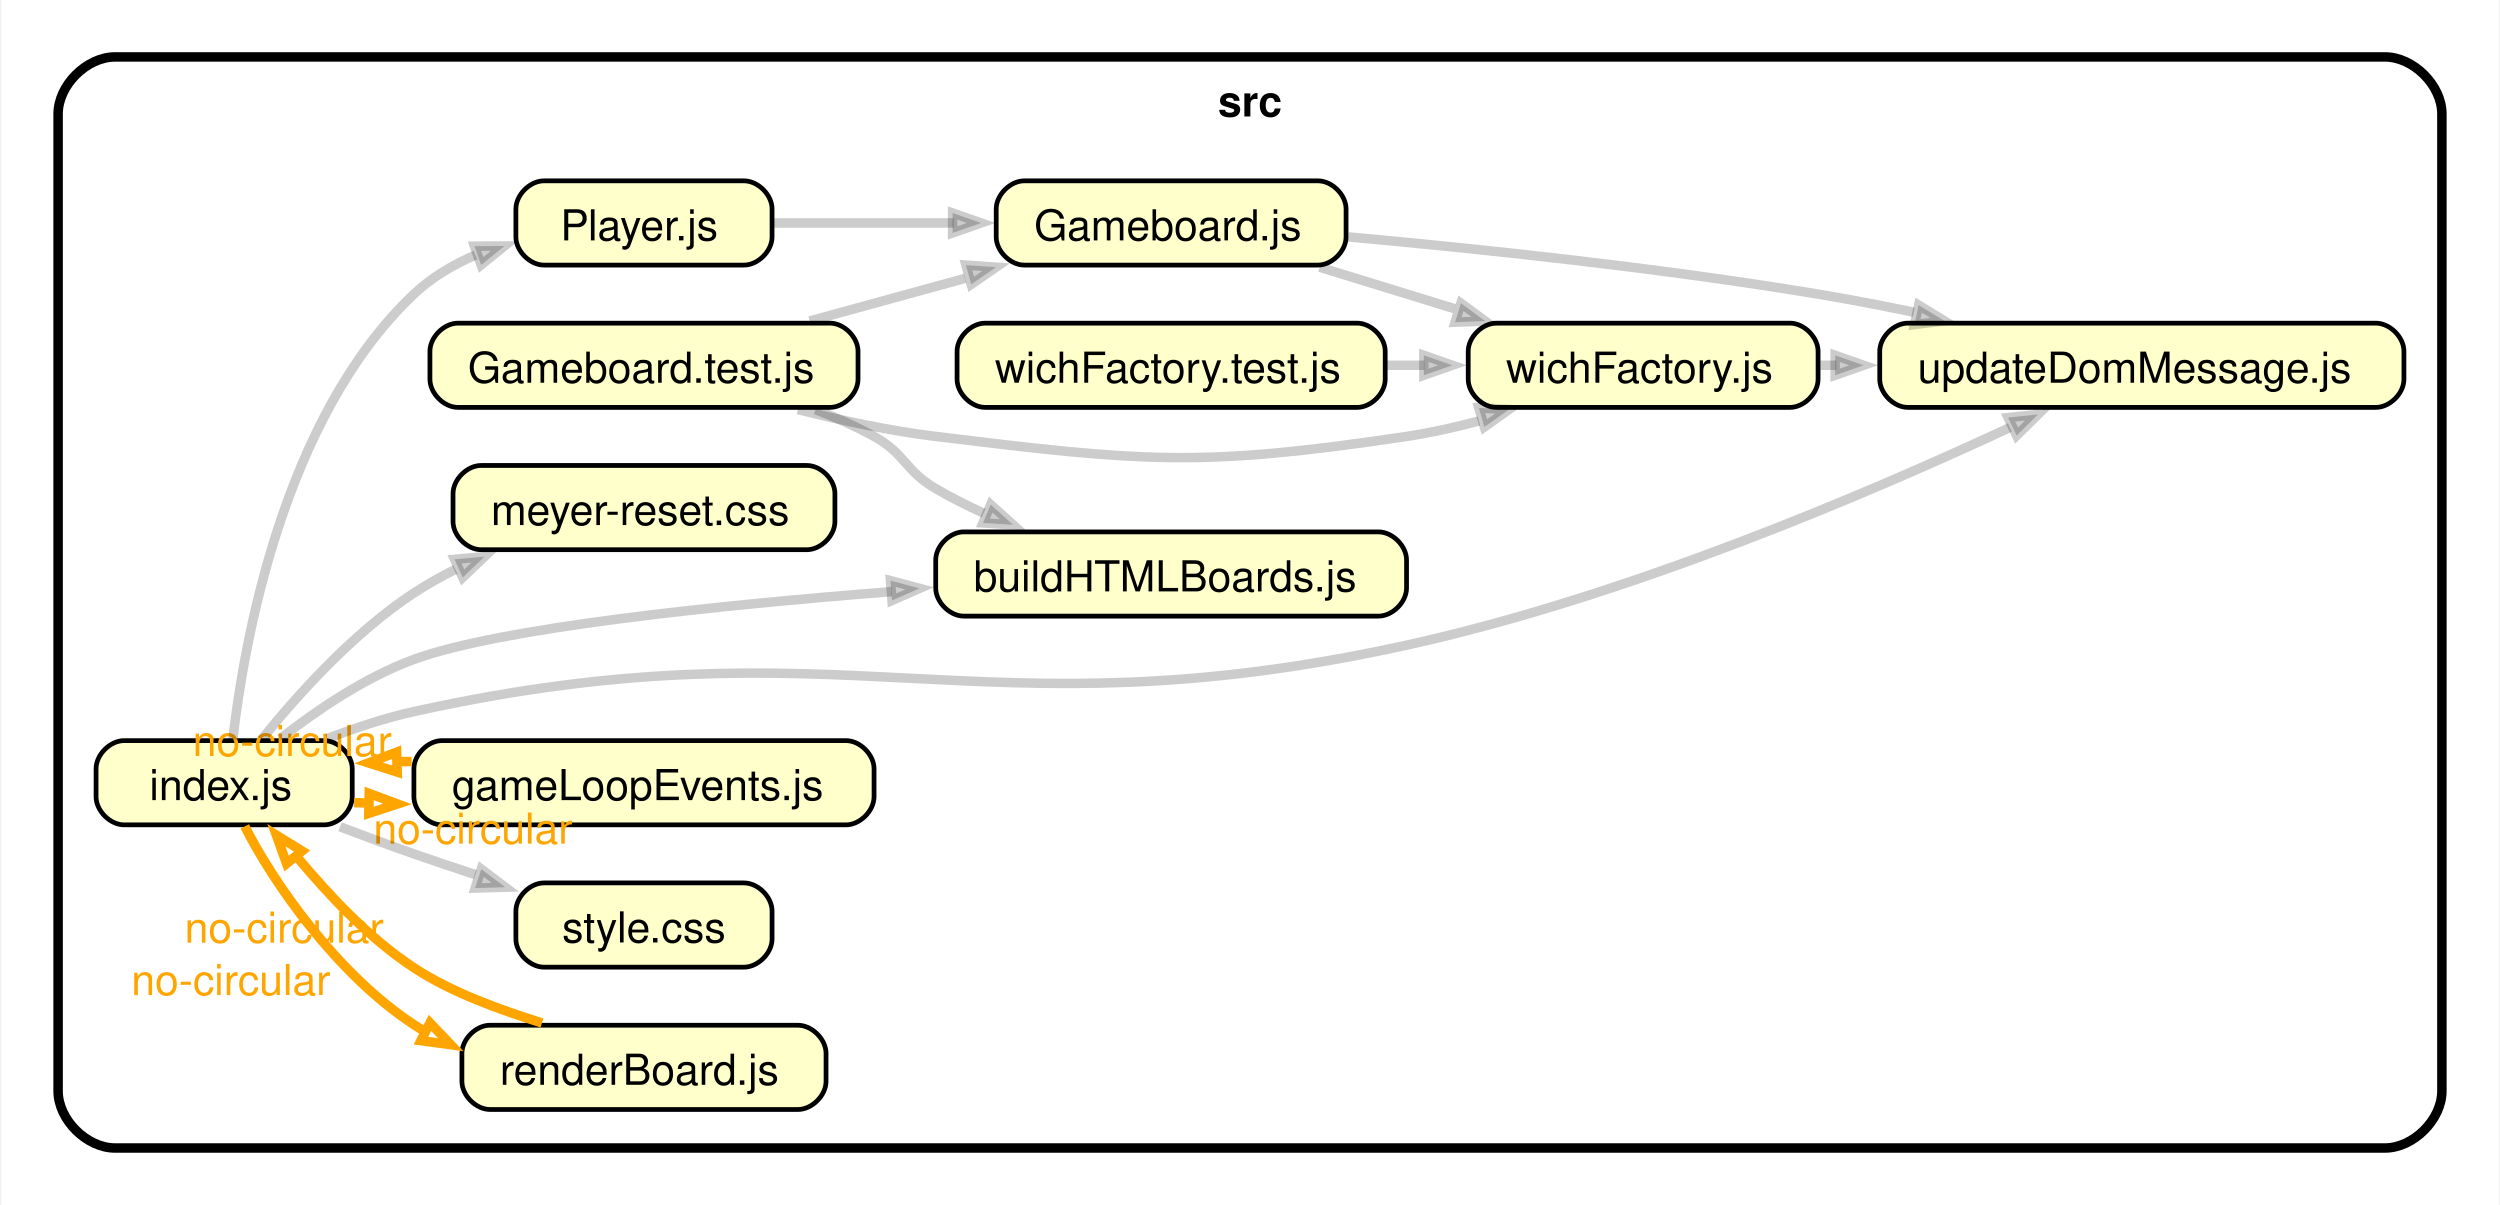
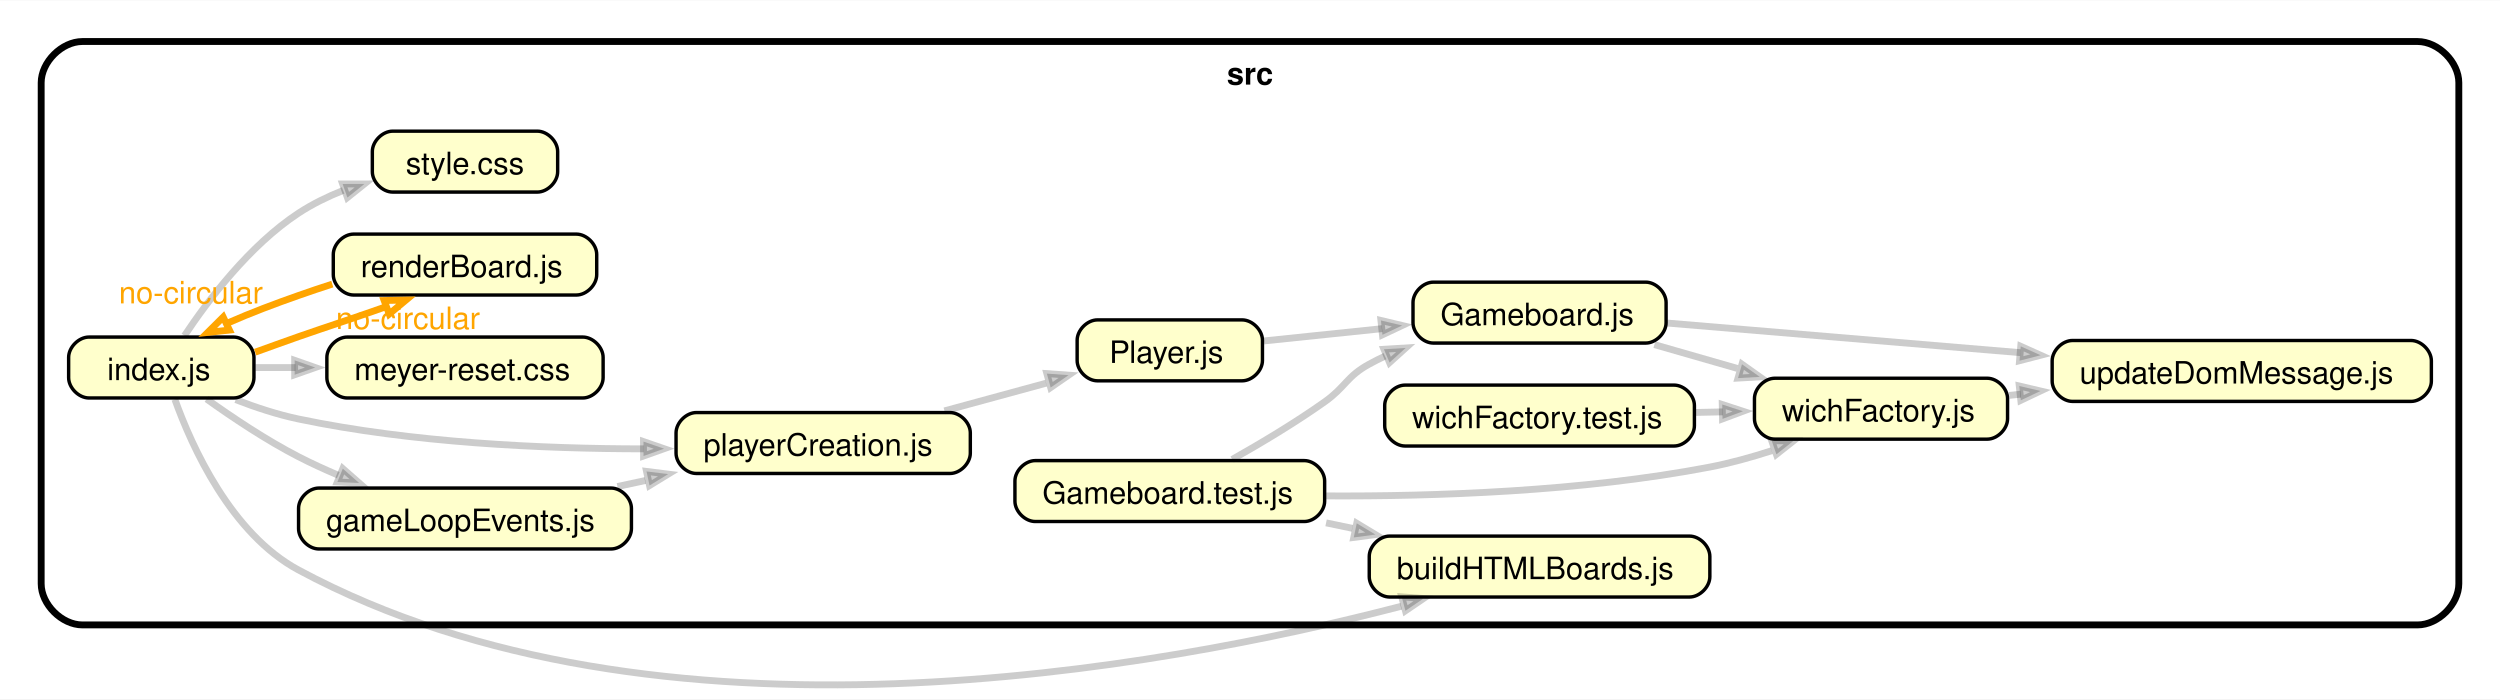
- <svg xmlns="http://www.w3.org/2000/svg" xmlns:xlink="http://www.w3.org/1999/xlink" width="527pt" height="254pt" viewBox="0.00 0.00 526.50 254.00">
-   <g id="graph0" class="graph" transform="scale(1 1) rotate(0) translate(4 250)">
-     <polygon fill="white" stroke="none" points="-4,4 -4,-250 522.5,-250 522.5,4 -4,4" />
+ <svg xmlns="http://www.w3.org/2000/svg" xmlns:xlink="http://www.w3.org/1999/xlink" width="729pt" height="204pt" viewBox="0.00 0.00 728.50 203.66">
+   <g id="graph0" class="graph" transform="scale(1 1) rotate(0) translate(4 199.66)">
+     <polygon fill="white" stroke="none" points="-4,4 -4,-199.66 724.5,-199.66 724.5,4 -4,4" />
    <g id="clust1" class="cluster">
-       <path fill="#ffffff" stroke="black" stroke-width="2" d="M20,-8C20,-8 498.5,-8 498.5,-8 504.5,-8 510.5,-14 510.5,-20 510.5,-20 510.5,-226 510.5,-226 510.5,-232 504.5,-238 498.5,-238 498.5,-238 20,-238 20,-238 14,-238 8,-232 8,-226 8,-226 8,-20 8,-20 8,-14 14,-8 20,-8" />
-       <text text-anchor="middle" x="259.25" y="-225.45" font-family="Helvetica,sans-Serif" font-weight="bold" font-size="9.00">src</text>
+       <path fill="#ffffff" stroke="black" stroke-width="2" d="M20,-17.66C20,-17.66 700.5,-17.66 700.5,-17.66 706.5,-17.66 712.5,-23.66 712.5,-29.66 712.5,-29.66 712.5,-175.66 712.5,-175.66 712.5,-181.66 706.5,-187.66 700.5,-187.66 700.5,-187.66 20,-187.66 20,-187.66 14,-187.66 8,-181.66 8,-175.66 8,-175.66 8,-29.66 8,-29.66 8,-23.66 14,-17.66 20,-17.66" />
+       <text text-anchor="middle" x="360.25" y="-175.11" font-family="Helvetica,sans-Serif" font-weight="bold" font-size="9.00">src</text>
    </g>
    <g id="node1" class="node">
      <g id="a_node1">
        <a xlink:href="src/Gameboard.js" xlink:title="Gameboard.js">
-           <path fill="#ffffcc" stroke="black" d="M273.58,-211.88C273.58,-211.88 211.67,-211.88 211.67,-211.88 208.71,-211.88 205.75,-208.92 205.75,-205.96 205.75,-205.96 205.75,-200.04 205.75,-200.04 205.75,-197.08 208.71,-194.12 211.67,-194.12 211.67,-194.12 273.58,-194.12 273.58,-194.12 276.54,-194.12 279.5,-197.08 279.5,-200.04 279.5,-200.04 279.5,-205.96 279.5,-205.96 279.5,-208.92 276.54,-211.88 273.58,-211.88" />
-           <text text-anchor="start" x="213.75" y="-199.32" font-family="Helvetica,sans-Serif" font-size="9.00">Gameboard.js</text>
+           <path fill="#ffffcc" stroke="black" d="M475.58,-117.54C475.58,-117.54 413.67,-117.54 413.67,-117.54 410.71,-117.54 407.75,-114.58 407.75,-111.62 407.75,-111.62 407.75,-105.7 407.75,-105.7 407.75,-102.74 410.71,-99.79 413.67,-99.79 413.67,-99.79 475.58,-99.79 475.58,-99.79 478.54,-99.79 481.5,-102.74 481.5,-105.7 481.5,-105.7 481.5,-111.62 481.5,-111.62 481.5,-114.58 478.54,-117.54 475.58,-117.54" />
+           <text text-anchor="start" x="415.75" y="-104.99" font-family="Helvetica,sans-Serif" font-size="9.00">Gameboard.js</text>
        </a>
      </g>
    </g>
    <g id="node2" class="node">
      <g id="a_node2">
        <a xlink:href="src/updateDomMessage.js" xlink:title="updateDomMessage.js">
-           <path fill="#ffffcc" stroke="black" d="M496.58,-181.88C496.58,-181.88 397.92,-181.88 397.92,-181.88 394.96,-181.88 392,-178.92 392,-175.96 392,-175.96 392,-170.04 392,-170.04 392,-167.08 394.96,-164.12 397.92,-164.12 397.92,-164.12 496.58,-164.12 496.58,-164.12 499.54,-164.12 502.5,-167.08 502.5,-170.04 502.5,-170.04 502.5,-175.96 502.5,-175.96 502.5,-178.92 499.54,-181.88 496.58,-181.88" />
-           <text text-anchor="start" x="400" y="-169.32" font-family="Helvetica,sans-Serif" font-size="9.00">updateDomMessage.js</text>
+           <path fill="#ffffcc" stroke="black" d="M698.58,-100.54C698.58,-100.54 599.92,-100.54 599.92,-100.54 596.96,-100.54 594,-97.58 594,-94.62 594,-94.62 594,-88.7 594,-88.7 594,-85.74 596.96,-82.79 599.92,-82.79 599.92,-82.79 698.58,-82.79 698.58,-82.79 701.54,-82.79 704.5,-85.74 704.5,-88.7 704.5,-88.7 704.5,-94.62 704.5,-94.62 704.5,-97.58 701.54,-100.54 698.58,-100.54" />
+           <text text-anchor="start" x="602" y="-87.99" font-family="Helvetica,sans-Serif" font-size="9.00">updateDomMessage.js</text>
        </a>
      </g>
    </g>
    <g id="edge1" class="edge">
-       <path fill="none" stroke="#000000" stroke-width="2" stroke-opacity="0.2" d="M279.97,-200.06C307.31,-197.58 345.64,-193.55 379,-188 385.55,-186.91 392.43,-185.59 399.18,-184.18" />
-       <polygon fill="#000000" fill-opacity="0.2" stroke="#000000" stroke-width="2" stroke-opacity="0.2" points="400.2,-185.68 405.63,-182.37 399.32,-181.58 400.2,-185.68" />
+       <path fill="none" stroke="#000000" stroke-width="2" stroke-opacity="0.2" d="M481.85,-105.62C510.38,-103.23 550.84,-99.83 584.73,-96.99" />
+       <polygon fill="#000000" fill-opacity="0.2" stroke="#000000" stroke-width="2" stroke-opacity="0.2" points="584.84,-98.84 590.64,-96.24 584.49,-94.65 584.84,-98.84" />
    </g>
    <g id="node3" class="node">
      <g id="a_node3">
        <a xlink:href="src/wichFactory.js" xlink:title="wichFactory.js">
-           <path fill="#ffffcc" stroke="black" d="M373.08,-181.88C373.08,-181.88 311.17,-181.88 311.17,-181.88 308.21,-181.88 305.25,-178.92 305.25,-175.96 305.25,-175.96 305.25,-170.04 305.25,-170.04 305.25,-167.08 308.21,-164.12 311.17,-164.12 311.17,-164.12 373.08,-164.12 373.08,-164.12 376.04,-164.12 379,-167.08 379,-170.04 379,-170.04 379,-175.96 379,-175.96 379,-178.92 376.04,-181.88 373.08,-181.88" />
-           <text text-anchor="start" x="313.25" y="-169.32" font-family="Helvetica,sans-Serif" font-size="9.00">wichFactory.js</text>
+           <path fill="#ffffcc" stroke="black" d="M575.08,-89.54C575.08,-89.54 513.17,-89.54 513.17,-89.54 510.21,-89.54 507.25,-86.58 507.25,-83.62 507.25,-83.62 507.25,-77.7 507.25,-77.7 507.25,-74.74 510.21,-71.79 513.17,-71.79 513.17,-71.79 575.08,-71.79 575.08,-71.79 578.04,-71.79 581,-74.74 581,-77.7 581,-77.7 581,-83.62 581,-83.62 581,-86.58 578.04,-89.54 575.08,-89.54" />
+           <text text-anchor="start" x="515.25" y="-76.99" font-family="Helvetica,sans-Serif" font-size="9.00">wichFactory.js</text>
        </a>
      </g>
    </g>
    <g id="edge2" class="edge">
-       <path fill="none" stroke="#000000" stroke-width="2" stroke-opacity="0.2" d="M273.94,-193.67C282.93,-190.91 292.9,-187.84 302.34,-184.93" />
-       <polygon fill="#000000" fill-opacity="0.2" stroke="#000000" stroke-width="2" stroke-opacity="0.2" points="303.71,-186.09 308.83,-182.32 302.48,-182.08 303.71,-186.09" />
+       <path fill="none" stroke="#000000" stroke-width="2" stroke-opacity="0.2" d="M478.09,-99.34C485.82,-97.12 494.17,-94.72 502.22,-92.41" />
+       <polygon fill="#000000" fill-opacity="0.2" stroke="#000000" stroke-width="2" stroke-opacity="0.2" points="503.61,-93.62 508.8,-89.94 502.45,-89.58 503.61,-93.62" />
    </g>
    <g id="edge16" class="edge">
-       <path fill="none" stroke="#000000" stroke-width="2" stroke-opacity="0.2" d="M379.48,-173C380.59,-173 381.71,-173 382.84,-173" />
-       <polygon fill="#000000" fill-opacity="0.2" stroke="#000000" stroke-width="2" stroke-opacity="0.2" points="382.6,-175.1 388.6,-173 382.6,-170.9 382.6,-175.1" />
+       <path fill="none" stroke="#000000" stroke-width="2" stroke-opacity="0.2" d="M581.48,-84.54C582.59,-84.66 583.71,-84.78 584.84,-84.9" />
+       <polygon fill="#000000" fill-opacity="0.2" stroke="#000000" stroke-width="2" stroke-opacity="0.2" points="584.41,-87.28 590.6,-85.83 584.86,-83.11 584.41,-87.28" />
    </g>
    <g id="node4" class="node">
      <g id="a_node4">
        <a xlink:href="src/Gameboard.test.js" xlink:title="Gameboard.test.js">
-           <path fill="#ffffcc" stroke="black" d="M170.71,-181.88C170.71,-181.88 92.29,-181.88 92.29,-181.88 89.33,-181.88 86.38,-178.92 86.38,-175.96 86.38,-175.96 86.38,-170.04 86.38,-170.04 86.38,-167.08 89.33,-164.12 92.29,-164.12 92.29,-164.12 170.71,-164.12 170.71,-164.12 173.67,-164.12 176.62,-167.08 176.62,-170.04 176.62,-170.04 176.62,-175.96 176.62,-175.96 176.62,-178.92 173.67,-181.88 170.71,-181.88" />
-           <text text-anchor="start" x="94.38" y="-169.32" font-family="Helvetica,sans-Serif" font-size="9.00">Gameboard.test.js</text>
+           <path fill="#ffffcc" stroke="black" d="M376.08,-65.54C376.08,-65.54 297.67,-65.54 297.67,-65.54 294.71,-65.54 291.75,-62.58 291.75,-59.62 291.75,-59.62 291.75,-53.7 291.75,-53.7 291.75,-50.74 294.71,-47.79 297.67,-47.79 297.67,-47.79 376.08,-47.79 376.08,-47.79 379.04,-47.79 382,-50.74 382,-53.7 382,-53.7 382,-59.62 382,-59.62 382,-62.58 379.04,-65.54 376.08,-65.54" />
+           <text text-anchor="start" x="299.75" y="-52.99" font-family="Helvetica,sans-Serif" font-size="9.00">Gameboard.test.js</text>
        </a>
      </g>
    </g>
    <g id="edge4" class="edge">
-       <path fill="none" stroke="#000000" stroke-width="2" stroke-opacity="0.2" d="M166.43,-182.33C176.8,-185.18 188.33,-188.35 199.19,-191.33" />
-       <polygon fill="#000000" fill-opacity="0.2" stroke="#000000" stroke-width="2" stroke-opacity="0.2" points="199.37,-194.11 205.72,-193.68 200.49,-190.06 199.37,-194.11" />
+       <path fill="none" stroke="#000000" stroke-width="2" stroke-opacity="0.2" d="M355.06,-65.89C363.4,-70.59 373.44,-76.59 382,-82.66 388.17,-87.04 388.36,-90.03 395,-93.66 396.48,-94.47 398.01,-95.25 399.58,-95.98" />
+       <polygon fill="#000000" fill-opacity="0.2" stroke="#000000" stroke-width="2" stroke-opacity="0.2" points="399.28,-97.98 405.62,-98.37 400.91,-94.11 399.28,-97.98" />
    </g>
    <g id="edge5" class="edge">
-       <path fill="none" stroke="#000000" stroke-width="2" stroke-opacity="0.2" d="M163.94,-163.67C173.21,-161.34 183.44,-159.17 193,-158 236.79,-152.65 248.63,-151.46 292.25,-158 297.25,-158.75 302.45,-159.91 307.51,-161.26" />
-       <polygon fill="#000000" fill-opacity="0.2" stroke="#000000" stroke-width="2" stroke-opacity="0.2" points="307.49,-164.02 313.84,-163.67 308.66,-159.99 307.49,-164.02" />
+       <path fill="none" stroke="#000000" stroke-width="2" stroke-opacity="0.2" d="M382.42,-55.25C413.93,-55.08 457.02,-56.51 494.25,-63.66 500.18,-64.8 506.36,-66.51 512.26,-68.42" />
+       <polygon fill="#000000" fill-opacity="0.2" stroke="#000000" stroke-width="2" stroke-opacity="0.2" points="512.27,-71.33 518.63,-71.3 513.64,-67.36 512.27,-71.33" />
    </g>
    <g id="node5" class="node">
      <g id="a_node5">
        <a xlink:href="src/buildHTMLBoards.js" xlink:title="buildHTMLBoards.js">
-           <path fill="#ffffcc" stroke="black" d="M286.33,-137.88C286.33,-137.88 198.92,-137.88 198.92,-137.88 195.96,-137.88 193,-134.92 193,-131.96 193,-131.96 193,-126.04 193,-126.04 193,-123.08 195.96,-120.12 198.92,-120.12 198.92,-120.12 286.33,-120.12 286.33,-120.12 289.29,-120.12 292.25,-123.08 292.25,-126.04 292.25,-126.04 292.25,-131.96 292.25,-131.96 292.25,-134.92 289.29,-137.88 286.33,-137.88" />
-           <text text-anchor="start" x="201" y="-125.33" font-family="Helvetica,sans-Serif" font-size="9.00">buildHTMLBoards.js</text>
+           <path fill="#ffffcc" stroke="black" d="M488.33,-43.54C488.33,-43.54 400.92,-43.54 400.92,-43.54 397.96,-43.54 395,-40.58 395,-37.62 395,-37.62 395,-31.7 395,-31.7 395,-28.74 397.96,-25.79 400.92,-25.79 400.92,-25.79 488.33,-25.79 488.33,-25.79 491.29,-25.79 494.25,-28.74 494.25,-31.7 494.25,-31.7 494.25,-37.62 494.25,-37.62 494.25,-40.58 491.29,-43.54 488.33,-43.54" />
+           <text text-anchor="start" x="403" y="-30.99" font-family="Helvetica,sans-Serif" font-size="9.00">buildHTMLBoards.js</text>
        </a>
      </g>
    </g>
    <g id="edge3" class="edge">
-       <path fill="none" stroke="#000000" stroke-width="2" stroke-opacity="0.2" d="M167.67,-163.65C171.93,-162.01 176.14,-160.13 180,-158 186.63,-154.34 186.46,-150.82 193,-147 196.19,-145.14 199.61,-143.41 203.1,-141.82" />
-       <polygon fill="#000000" fill-opacity="0.2" stroke="#000000" stroke-width="2" stroke-opacity="0.2" points="204.59,-143.63 209.31,-139.37 202.96,-139.76 204.59,-143.63" />
+       <path fill="none" stroke="#000000" stroke-width="2" stroke-opacity="0.2" d="M382.42,-47.4C384.96,-46.87 387.52,-46.33 390.09,-45.8" />
+       <polygon fill="#000000" fill-opacity="0.2" stroke="#000000" stroke-width="2" stroke-opacity="0.2" points="391.35,-47.27 396.8,-43.99 390.49,-43.15 391.35,-47.27" />
    </g>
    <g id="node6" class="node">
      <g id="a_node6">
        <a xlink:href="src/Player.js" xlink:title="Player.js">
-           <path fill="#ffffcc" stroke="black" d="M152.58,-211.88C152.58,-211.88 110.42,-211.88 110.42,-211.88 107.46,-211.88 104.5,-208.92 104.5,-205.96 104.5,-205.96 104.5,-200.04 104.5,-200.04 104.5,-197.08 107.46,-194.12 110.42,-194.12 110.42,-194.12 152.58,-194.12 152.58,-194.12 155.54,-194.12 158.5,-197.08 158.5,-200.04 158.5,-200.04 158.5,-205.96 158.5,-205.96 158.5,-208.92 155.54,-211.88 152.58,-211.88" />
-           <text text-anchor="start" x="113.88" y="-199.32" font-family="Helvetica,sans-Serif" font-size="9.00">Player.js</text>
+           <path fill="#ffffcc" stroke="black" d="M357.96,-106.54C357.96,-106.54 315.79,-106.54 315.79,-106.54 312.83,-106.54 309.88,-103.58 309.88,-100.62 309.88,-100.62 309.88,-94.7 309.88,-94.7 309.88,-91.74 312.83,-88.79 315.79,-88.79 315.79,-88.79 357.96,-88.79 357.96,-88.79 360.92,-88.79 363.88,-91.74 363.88,-94.7 363.88,-94.7 363.88,-100.62 363.88,-100.62 363.88,-103.58 360.92,-106.54 357.96,-106.54" />
+           <text text-anchor="start" x="319.25" y="-93.99" font-family="Helvetica,sans-Serif" font-size="9.00">Player.js</text>
        </a>
      </g>
    </g>
    <g id="edge6" class="edge">
-       <path fill="none" stroke="#000000" stroke-width="2" stroke-opacity="0.2" d="M158.92,-203C170.29,-203 183.92,-203 196.8,-203" />
-       <polygon fill="#000000" fill-opacity="0.2" stroke="#000000" stroke-width="2" stroke-opacity="0.2" points="196.56,-205.1 202.56,-203 196.56,-200.9 196.56,-205.1" />
+       <path fill="none" stroke="#000000" stroke-width="2" stroke-opacity="0.2" d="M364.29,-100.41C374.72,-101.49 387,-102.77 398.75,-103.99" />
+       <polygon fill="#000000" fill-opacity="0.2" stroke="#000000" stroke-width="2" stroke-opacity="0.2" points="398.4,-106.38 404.59,-104.91 398.84,-102.2 398.4,-106.38" />
    </g>
    <g id="node7" class="node">
      <g id="a_node7">
        <a xlink:href="src/gameLoopEvents.js" xlink:title="gameLoopEvents.js">
-           <path fill="#ffffcc" stroke="black" d="M174.08,-93.88C174.08,-93.88 88.92,-93.88 88.92,-93.88 85.96,-93.88 83,-90.92 83,-87.96 83,-87.96 83,-82.04 83,-82.04 83,-79.08 85.96,-76.12 88.92,-76.12 88.92,-76.12 174.08,-76.12 174.08,-76.12 177.04,-76.12 180,-79.08 180,-82.04 180,-82.04 180,-87.96 180,-87.96 180,-90.92 177.04,-93.88 174.08,-93.88" />
-           <text text-anchor="start" x="91" y="-81.33" font-family="Helvetica,sans-Serif" font-size="9.00">gameLoopEvents.js</text>
+           <path fill="#ffffcc" stroke="black" d="M174.08,-57.54C174.08,-57.54 88.92,-57.54 88.92,-57.54 85.96,-57.54 83,-54.58 83,-51.62 83,-51.62 83,-45.7 83,-45.7 83,-42.74 85.96,-39.79 88.92,-39.79 88.92,-39.79 174.08,-39.79 174.08,-39.79 177.04,-39.79 180,-42.74 180,-45.7 180,-45.7 180,-51.62 180,-51.62 180,-54.58 177.04,-57.54 174.08,-57.54" />
+           <text text-anchor="start" x="91" y="-44.99" font-family="Helvetica,sans-Serif" font-size="9.00">gameLoopEvents.js</text>
        </a>
      </g>
    </g>
    <g id="node8" class="node">
      <g id="a_node8">
-         <a xlink:href="src/index.js" xlink:title="index.js">
-           <path fill="#ffffcc" stroke="black" d="M64.08,-93.88C64.08,-93.88 21.92,-93.88 21.92,-93.88 18.96,-93.88 16,-90.92 16,-87.96 16,-87.96 16,-82.04 16,-82.04 16,-79.08 18.96,-76.12 21.92,-76.12 21.92,-76.12 64.08,-76.12 64.08,-76.12 67.04,-76.12 70,-79.08 70,-82.04 70,-82.04 70,-87.96 70,-87.96 70,-90.92 67.04,-93.88 64.08,-93.88" />
-           <text text-anchor="start" x="27.25" y="-81.33" font-family="Helvetica,sans-Serif" font-size="9.00">index.js</text>
+         <a xlink:href="src/playerCreation.js" xlink:title="playerCreation.js">
+           <path fill="#ffffcc" stroke="black" d="M272.83,-79.54C272.83,-79.54 198.92,-79.54 198.92,-79.54 195.96,-79.54 193,-76.58 193,-73.62 193,-73.62 193,-67.7 193,-67.7 193,-64.74 195.96,-61.79 198.92,-61.79 198.92,-61.79 272.83,-61.79 272.83,-61.79 275.79,-61.79 278.75,-64.74 278.75,-67.7 278.75,-67.7 278.75,-73.62 278.75,-73.62 278.75,-76.58 275.79,-79.54 272.83,-79.54" />
+           <text text-anchor="start" x="201" y="-66.99" font-family="Helvetica,sans-Serif" font-size="9.00">playerCreation.js</text>
        </a>
      </g>
    </g>
    <g id="edge7" class="edge">
-       <g id="a_edge7">
-         <a xlink:title="no-circular">
-           <path fill="none" stroke="orange" stroke-width="2" d="M82.53,-89.48C81.37,-89.46 80.21,-89.45 79.05,-89.43" />
-           <polygon fill="none" stroke="orange" stroke-width="2" points="79.48,-87.25 73.42,-89.18 79.36,-91.45 79.48,-87.25" />
-         </a>
-       </g>
-       <text text-anchor="middle" x="57.36" y="-90.63" font-family="Helvetica,sans-Serif" font-size="9.00" fill="orange">no-circular</text>
+       <path fill="none" stroke="#000000" stroke-width="2" stroke-opacity="0.2" d="M175.92,-57.99C178.61,-58.57 181.33,-59.15 184.05,-59.74" />
+       <polygon fill="#000000" fill-opacity="0.2" stroke="#000000" stroke-width="2" stroke-opacity="0.2" points="184.39,-62.39 190.7,-61.6 185.27,-58.28 184.39,-62.39" />
    </g>
    <g id="edge14" class="edge">
-       <path fill="none" stroke="#000000" stroke-width="2" stroke-opacity="0.2" d="M64.69,-94.28C70.51,-96.52 76.91,-98.66 83,-100 174.02,-120.07 201.21,-93.99 292.25,-114 338.51,-124.17 389.3,-145.84 419.44,-159.89" />
-       <polygon fill="#000000" fill-opacity="0.2" stroke="#000000" stroke-width="2" stroke-opacity="0.2" points="419.05,-161.98 425.37,-162.64 420.85,-158.18 419.05,-161.98" />
-     </g>
-     <g id="edge8" class="edge">
-       <path fill="none" stroke="#000000" stroke-width="2" stroke-opacity="0.2" d="M54.82,-94.28C62.25,-100.1 72.61,-107.2 83,-111 101.07,-117.61 146.22,-122.34 183.74,-125.29" />
-       <polygon fill="#000000" fill-opacity="0.2" stroke="#000000" stroke-width="2" stroke-opacity="0.2" points="183.46,-127.61 189.6,-125.97 183.78,-123.42 183.46,-127.61" />
-     </g>
-     <g id="edge11" class="edge">
-       <path fill="none" stroke="#000000" stroke-width="2" stroke-opacity="0.2" d="M44.83,-94.16C47.12,-114.12 55.35,-161.86 83,-188 86.7,-191.5 91.22,-194.19 95.98,-196.24" />
-       <polygon fill="#000000" fill-opacity="0.2" stroke="#000000" stroke-width="2" stroke-opacity="0.2" points="95.76,-198.11 102.11,-198.15 97.17,-194.15 95.76,-198.11" />
-     </g>
-     <g id="edge9" class="edge">
-       <g id="a_edge9">
-         <a xlink:title="no-circular">
-           <path fill="none" stroke="orange" stroke-width="2" d="M70.42,-80.82C71.51,-80.77 72.62,-80.74 73.74,-80.7" />
-           <polygon fill="none" stroke="orange" stroke-width="2" points="73.58,-82.74 79.53,-80.52 73.49,-78.55 73.58,-82.74" />
-         </a>
-       </g>
-       <text text-anchor="middle" x="95.44" y="-72.15" font-family="Helvetica,sans-Serif" font-size="9.00" fill="orange">no-circular</text>
+       <path fill="none" stroke="#000000" stroke-width="2" stroke-opacity="0.2" d="M271.22,-80.03C280.8,-82.64 291.22,-85.48 300.83,-88.1" />
+       <polygon fill="#000000" fill-opacity="0.2" stroke="#000000" stroke-width="2" stroke-opacity="0.2" points="301.05,-90.89 307.39,-90.44 302.16,-86.83 301.05,-90.89" />
    </g>
    <g id="node9" class="node">
      <g id="a_node9">
+         <a xlink:href="src/index.js" xlink:title="index.js">
+           <path fill="#ffffcc" stroke="black" d="M64.08,-101.54C64.08,-101.54 21.92,-101.54 21.92,-101.54 18.96,-101.54 16,-98.58 16,-95.62 16,-95.62 16,-89.7 16,-89.7 16,-86.74 18.96,-83.79 21.92,-83.79 21.92,-83.79 64.08,-83.79 64.08,-83.79 67.04,-83.79 70,-86.74 70,-89.7 70,-89.7 70,-95.62 70,-95.62 70,-98.58 67.04,-101.54 64.08,-101.54" />
+           <text text-anchor="start" x="27.25" y="-88.99" font-family="Helvetica,sans-Serif" font-size="9.00">index.js</text>
+         </a>
+       </g>
+     </g>
+     <g id="edge8" class="edge">
+       <path fill="none" stroke="#000000" stroke-width="2" stroke-opacity="0.2" d="M46.96,-83.37C51.91,-69.6 63.32,-44.24 83,-33.66 187.44,22.5 334.74,-4.99 404.31,-23.09" />
+       <polygon fill="#000000" fill-opacity="0.2" stroke="#000000" stroke-width="2" stroke-opacity="0.2" points="404.46,-25.84 410.8,-25.35 405.54,-21.78 404.46,-25.84" />
+     </g>
+     <g id="edge9" class="edge">
+       <path fill="none" stroke="#000000" stroke-width="2" stroke-opacity="0.2" d="M56.21,-83.48C63.68,-78.13 73.59,-71.5 83,-66.66 86.68,-64.77 90.6,-62.97 94.56,-61.28" />
+       <polygon fill="#000000" fill-opacity="0.2" stroke="#000000" stroke-width="2" stroke-opacity="0.2" points="95.89,-63.2 100.66,-59.01 94.31,-59.31 95.89,-63.2" />
+     </g>
+     <g id="edge11" class="edge">
+       <path fill="none" stroke="#000000" stroke-width="2" stroke-opacity="0.2" d="M64.68,-83.3C70.49,-81.05 76.89,-78.94 83,-77.66 116.01,-70.74 153.91,-68.99 183.59,-68.96" />
+       <polygon fill="#000000" fill-opacity="0.2" stroke="#000000" stroke-width="2" stroke-opacity="0.2" points="183.51,-71.08 189.52,-69.01 183.53,-66.88 183.51,-71.08" />
+     </g>
+     <g id="node10" class="node">
+       <g id="a_node10">
        <a xlink:href="src/meyer-reset.css" xlink:title="meyer-reset.css">
-           <path fill="#ffffcc" stroke="black" d="M165.83,-151.88C165.83,-151.88 97.17,-151.88 97.17,-151.88 94.21,-151.88 91.25,-148.92 91.25,-145.96 91.25,-145.96 91.25,-140.04 91.25,-140.04 91.25,-137.08 94.21,-134.12 97.17,-134.12 97.17,-134.12 165.83,-134.12 165.83,-134.12 168.79,-134.12 171.75,-137.08 171.75,-140.04 171.75,-140.04 171.75,-145.96 171.75,-145.96 171.75,-148.92 168.79,-151.88 165.83,-151.88" />
-           <text text-anchor="start" x="99.25" y="-139.32" font-family="Helvetica,sans-Serif" font-size="9.00">meyer-reset.css</text>
+           <path fill="#ffffcc" stroke="black" d="M165.83,-101.54C165.83,-101.54 97.17,-101.54 97.17,-101.54 94.21,-101.54 91.25,-98.58 91.25,-95.62 91.25,-95.62 91.25,-89.7 91.25,-89.7 91.25,-86.74 94.21,-83.79 97.17,-83.79 97.17,-83.79 165.83,-83.79 165.83,-83.79 168.79,-83.79 171.75,-86.74 171.75,-89.7 171.75,-89.7 171.75,-95.62 171.75,-95.62 171.75,-98.58 168.79,-101.54 165.83,-101.54" />
+           <text text-anchor="start" x="99.25" y="-88.99" font-family="Helvetica,sans-Serif" font-size="9.00">meyer-reset.css</text>
        </a>
      </g>
    </g>
    <g id="edge10" class="edge">
-       <path fill="none" stroke="#000000" stroke-width="2" stroke-opacity="0.2" d="M50.86,-94.07C58.03,-103 70.02,-116.49 83,-125 85.74,-126.8 88.69,-128.45 91.73,-129.97" />
-       <polygon fill="#000000" fill-opacity="0.2" stroke="#000000" stroke-width="2" stroke-opacity="0.2" points="91.56,-132.1 97.89,-132.66 93.29,-128.27 91.56,-132.1" />
+       <path fill="none" stroke="#000000" stroke-width="2" stroke-opacity="0.2" d="M70.42,-92.66C74.16,-92.66 78.09,-92.66 82.08,-92.66" />
+       <polygon fill="#000000" fill-opacity="0.2" stroke="#000000" stroke-width="2" stroke-opacity="0.2" points="81.86,-94.76 87.86,-92.66 81.86,-90.56 81.86,-94.76" />
    </g>
-     <g id="node10" class="node">
-       <g id="a_node10">
+     <g id="node11" class="node">
+       <g id="a_node11">
        <a xlink:href="src/renderBoard.js" xlink:title="renderBoard.js">
-           <path fill="#ffffcc" stroke="black" d="M163.96,-33.88C163.96,-33.88 99.04,-33.88 99.04,-33.88 96.08,-33.88 93.12,-30.92 93.12,-27.96 93.12,-27.96 93.12,-22.04 93.12,-22.04 93.12,-19.08 96.08,-16.12 99.04,-16.12 99.04,-16.12 163.96,-16.12 163.96,-16.12 166.92,-16.12 169.88,-19.08 169.88,-22.04 169.88,-22.04 169.88,-27.96 169.88,-27.96 169.88,-30.92 166.92,-33.88 163.96,-33.88" />
-           <text text-anchor="start" x="101.12" y="-21.32" font-family="Helvetica,sans-Serif" font-size="9.00">renderBoard.js</text>
+           <path fill="#ffffcc" stroke="black" d="M163.96,-131.54C163.96,-131.54 99.04,-131.54 99.04,-131.54 96.08,-131.54 93.12,-128.58 93.12,-125.62 93.12,-125.62 93.12,-119.7 93.12,-119.7 93.12,-116.74 96.08,-113.79 99.04,-113.79 99.04,-113.79 163.96,-113.79 163.96,-113.79 166.92,-113.79 169.88,-116.74 169.88,-119.7 169.88,-119.7 169.88,-125.62 169.88,-125.62 169.88,-128.58 166.92,-131.54 163.96,-131.54" />
+           <text text-anchor="start" x="101.12" y="-118.99" font-family="Helvetica,sans-Serif" font-size="9.00">renderBoard.js</text>
        </a>
      </g>
    </g>
    <g id="edge12" class="edge">
      <g id="a_edge12">
        <a xlink:title="no-circular">
-           <path fill="none" stroke="orange" stroke-width="2" d="M47.35,-75.8C53.34,-63.94 66.76,-44.67 83,-34 83.66,-33.56 84.34,-33.14 85.03,-32.73" />
-           <polygon fill="none" stroke="orange" stroke-width="2" points="86.39,-34.37 90.78,-29.77 84.48,-30.63 86.39,-34.37" />
+           <path fill="none" stroke="orange" stroke-width="2" d="M70.35,-97.13C74.57,-98.64 78.89,-100.22 83,-101.66 91.07,-104.48 99.98,-107.36 107.89,-110.18" />
+           <polygon fill="none" stroke="orange" stroke-width="2" points="107.94,-112.19 114.29,-112.32 109.41,-108.25 107.94,-112.19" />
        </a>
      </g>
-       <text text-anchor="middle" x="44.41" y="-40.24" font-family="Helvetica,sans-Serif" font-size="9.00" fill="orange">no-circular</text>
+       <text text-anchor="middle" x="114.88" y="-103.88" font-family="Helvetica,sans-Serif" font-size="9.00" fill="orange">no-circular</text>
    </g>
-     <g id="node11" class="node">
-       <g id="a_node11">
+     <g id="node12" class="node">
+       <g id="a_node12">
        <a xlink:href="src/style.css" xlink:title="style.css">
-           <path fill="#ffffcc" stroke="black" d="M152.58,-63.88C152.58,-63.88 110.42,-63.88 110.42,-63.88 107.46,-63.88 104.5,-60.92 104.5,-57.96 104.5,-57.96 104.5,-52.04 104.5,-52.04 104.5,-49.08 107.46,-46.12 110.42,-46.12 110.42,-46.12 152.58,-46.12 152.58,-46.12 155.54,-46.12 158.5,-49.08 158.5,-52.04 158.5,-52.04 158.5,-57.96 158.5,-57.96 158.5,-60.92 155.54,-63.88 152.58,-63.88" />
-           <text text-anchor="start" x="114.25" y="-51.33" font-family="Helvetica,sans-Serif" font-size="9.00">style.css</text>
+           <path fill="#ffffcc" stroke="black" d="M152.58,-161.54C152.58,-161.54 110.42,-161.54 110.42,-161.54 107.46,-161.54 104.5,-158.58 104.5,-155.62 104.5,-155.62 104.5,-149.7 104.5,-149.7 104.5,-146.74 107.46,-143.79 110.42,-143.79 110.42,-143.79 152.58,-143.79 152.58,-143.79 155.54,-143.79 158.5,-146.74 158.5,-149.7 158.5,-149.7 158.5,-155.62 158.5,-155.62 158.5,-158.58 155.54,-161.54 152.58,-161.54" />
+           <text text-anchor="start" x="114.25" y="-148.99" font-family="Helvetica,sans-Serif" font-size="9.00">style.css</text>
        </a>
      </g>
    </g>
    <g id="edge13" class="edge">
-       <path fill="none" stroke="#000000" stroke-width="2" stroke-opacity="0.2" d="M67.42,-75.72C72.54,-73.77 77.93,-71.77 83,-70 87.18,-68.54 91.58,-67.06 95.96,-65.63" />
-       <polygon fill="#000000" fill-opacity="0.2" stroke="#000000" stroke-width="2" stroke-opacity="0.2" points="97.2,-66.8 102.27,-62.97 95.92,-62.8 97.2,-66.8" />
+       <path fill="none" stroke="#000000" stroke-width="2" stroke-opacity="0.2" d="M49.75,-101.94C56.52,-112.11 68.66,-128.24 83,-137.66 86.98,-140.27 91.43,-142.46 95.99,-144.27" />
+       <polygon fill="#000000" fill-opacity="0.2" stroke="#000000" stroke-width="2" stroke-opacity="0.2" points="95.84,-146.15 102.2,-146.16 97.23,-142.19 95.84,-146.15" />
    </g>
    <g id="edge15" class="edge">
      <g id="a_edge15">
        <a xlink:title="no-circular">
-           <path fill="none" stroke="orange" stroke-width="2" d="M110,-34.35C101.2,-37.15 91.09,-40.68 83,-46 73.61,-52.17 65.16,-61.22 58.55,-69.12" />
-           <polygon fill="none" stroke="orange" stroke-width="2" points="56.16,-67.96 54.01,-73.95 59.42,-70.61 56.16,-67.96" />
+           <path fill="none" stroke="orange" stroke-width="2" d="M92.83,-116.98C89.5,-115.9 86.18,-114.78 83,-113.66 76.32,-111.32 69.06,-108.59 62.64,-105.76" />
+           <polygon fill="none" stroke="orange" stroke-width="2" points="62.85,-103.58 56.53,-102.89 61.04,-107.37 62.85,-103.58" />
        </a>
      </g>
-       <text text-anchor="middle" x="55.65" y="-51.28" font-family="Helvetica,sans-Serif" font-size="9.00" fill="orange">no-circular</text>
+       <text text-anchor="middle" x="51.62" y="-111.34" font-family="Helvetica,sans-Serif" font-size="9.00" fill="orange">no-circular</text>
    </g>
-     <g id="node12" class="node">
-       <g id="a_node12">
+     <g id="node13" class="node">
+       <g id="a_node13">
        <a xlink:href="src/wichFactory.test.js" xlink:title="wichFactory.test.js">
-           <path fill="#ffffcc" stroke="black" d="M281.83,-181.88C281.83,-181.88 203.42,-181.88 203.42,-181.88 200.46,-181.88 197.5,-178.92 197.5,-175.96 197.5,-175.96 197.5,-170.04 197.5,-170.04 197.5,-167.08 200.46,-164.12 203.42,-164.12 203.42,-164.12 281.83,-164.12 281.83,-164.12 284.79,-164.12 287.75,-167.08 287.75,-170.04 287.75,-170.04 287.75,-175.96 287.75,-175.96 287.75,-178.92 284.79,-181.88 281.83,-181.88" />
-           <text text-anchor="start" x="205.5" y="-169.32" font-family="Helvetica,sans-Serif" font-size="9.00">wichFactory.test.js</text>
+           <path fill="#ffffcc" stroke="black" d="M483.83,-87.54C483.83,-87.54 405.42,-87.54 405.42,-87.54 402.46,-87.54 399.5,-84.58 399.5,-81.62 399.5,-81.62 399.5,-75.7 399.5,-75.7 399.5,-72.74 402.46,-69.79 405.42,-69.79 405.42,-69.79 483.83,-69.79 483.83,-69.79 486.79,-69.79 489.75,-72.74 489.75,-75.7 489.75,-75.7 489.75,-81.62 489.75,-81.62 489.75,-84.58 486.79,-87.54 483.83,-87.54" />
+           <text text-anchor="start" x="407.5" y="-74.99" font-family="Helvetica,sans-Serif" font-size="9.00">wichFactory.test.js</text>
        </a>
      </g>
    </g>
    <g id="edge17" class="edge">
-       <path fill="none" stroke="#000000" stroke-width="2" stroke-opacity="0.2" d="M288.1,-173C290.73,-173 293.39,-173 296.02,-173" />
-       <polygon fill="#000000" fill-opacity="0.2" stroke="#000000" stroke-width="2" stroke-opacity="0.2" points="295.9,-175.1 301.9,-173 295.9,-170.9 295.9,-175.1" />
+       <path fill="none" stroke="#000000" stroke-width="2" stroke-opacity="0.2" d="M490.1,-79.57C492.73,-79.63 495.39,-79.68 498.02,-79.74" />
+       <polygon fill="#000000" fill-opacity="0.2" stroke="#000000" stroke-width="2" stroke-opacity="0.2" points="497.86,-81.89 503.9,-79.92 497.94,-77.7 497.86,-81.89" />
    </g>
  </g>
</svg>
